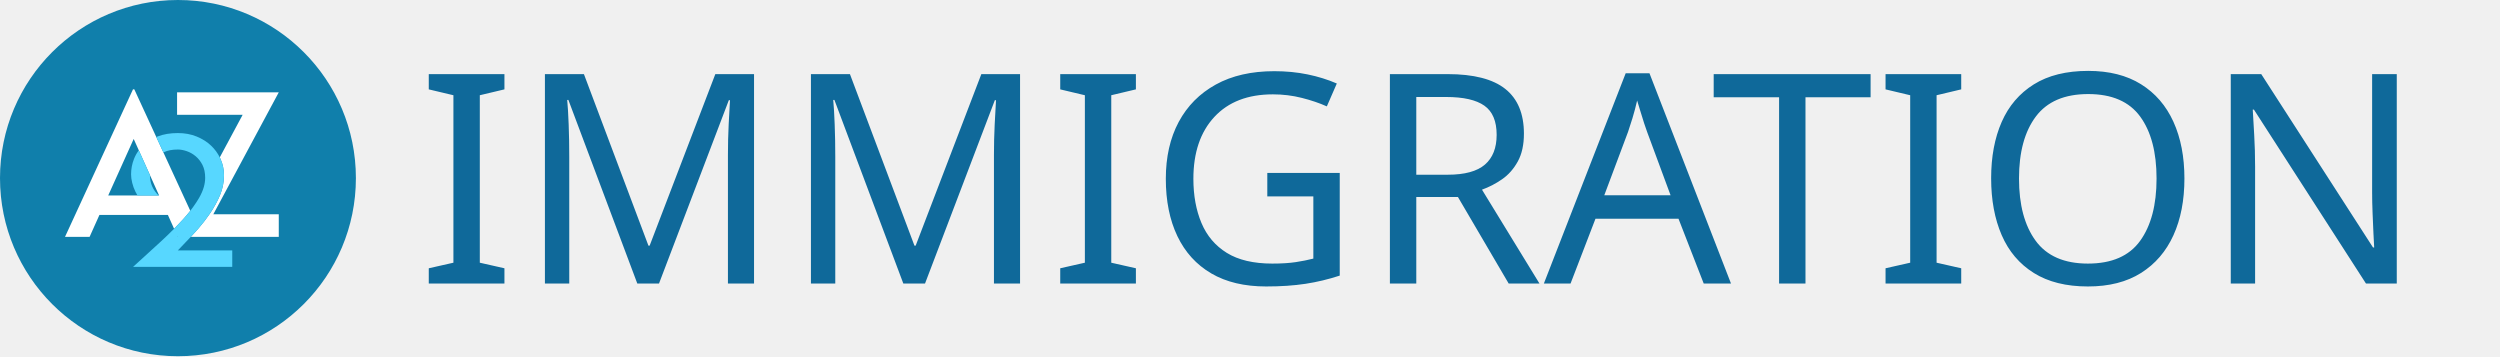
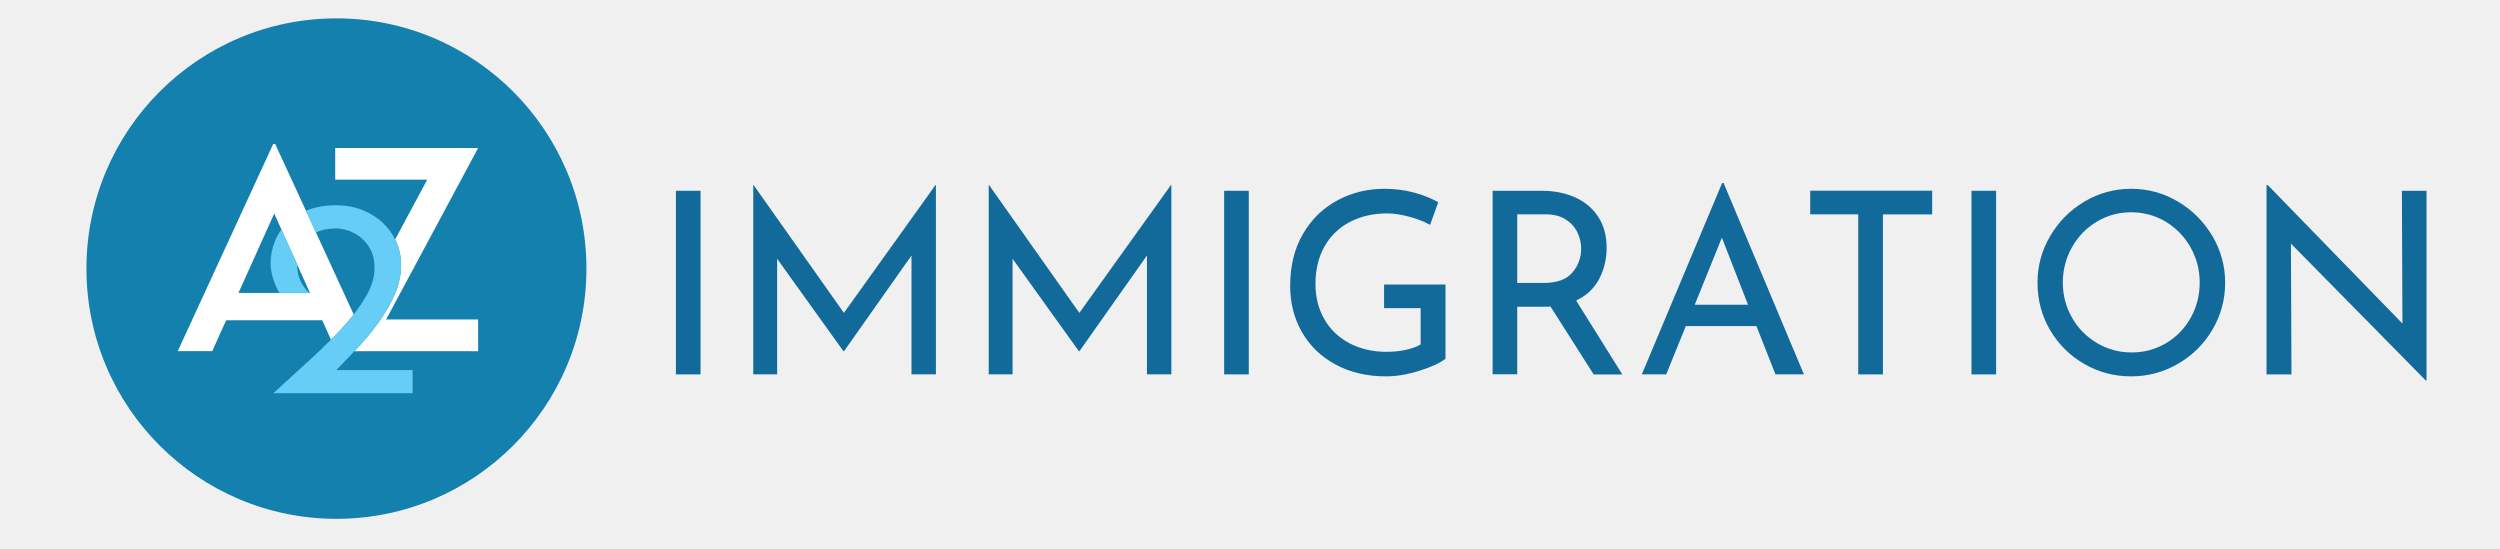
- <svg xmlns="http://www.w3.org/2000/svg" id="Layer_2" data-name="Layer 2" viewBox="0 0 4432.45 631.56">
-   <defs>
-     <style>
-       .cls-1 {
-         fill: #fff;
-       }
- 
-       .cls-2 {
-         fill: #0f699a;
-         font-family: JosefinSans-Regular, 'Josefin Sans';
-         font-size: 520px;
-       }
- 
-       .cls-3 {
-         fill: #57d7ff;
-       }
- 
-       .cls-4 {
-         fill: #107fab;
-       }
-     </style>
-   </defs>
-   <g id="Layer_1-2" data-name="Layer 1">
-     <ellipse class="cls-4" cx="315.5" cy="315.78" rx="315.5" ry="315.78" />
+ <svg xmlns="http://www.w3.org/2000/svg" version="1.1" id="Layer_1" x="0px" y="0px" viewBox="0 0 3280 720" style="enable-background:new 0 0 3280 720;" xml:space="preserve">
+   <style type="text/css">
+ 	.st0{fill:#1380AD;}
+ 	.st1{fill:#FFFFFF;}
+ 	.st2{fill:#65CDF6;}
+ 	.st3{fill:#126A9B;}
+ </style>
+   <ellipse class="st0" cx="441.4" cy="352.4" rx="328" ry="328.3" />
+   <g>
    <g>
-       <path class="cls-1" d="m289.72,270.33l-12.64-27.43-38.93-84.48h-2.38l-120.53,261.58h43.57l17.49-38.96h121.33l11.04,24.58c5.57-5.64,10.84-11.19,15.82-16.66,4.66-5.13,8.96-10.21,12.89-15.22l-47.65-103.4Zm-97.84,76.2l45.16-100.18,9.04,20.11,19.68,43.81,16.29,36.26h-90.16Z" />
+       <path class="st1" d="M414.6,305.1l-13.1-28.5L361,188.8h-2.5L233.2,460.7h45.3l18.2-40.5h126.1l11.5,25.6    c5.8-5.9,11.3-11.6,16.4-17.3c4.8-5.3,9.3-10.6,13.4-15.8L414.6,305.1z M312.9,384.3l46.9-104.1l9.4,20.9l20.5,45.5l16.9,37.7    H312.9z" />
+     </g>
+     <g>
+       <path class="st1" d="M440.4,459.5l-0.7,1.2h1.2L440.4,459.5z" />
+       <path class="st1" d="M506.6,419.1h120.7v41.7H465c2.7-2.9,5.4-5.8,8-8.7c2.1-2.3,4.1-4.6,6.1-6.9c7.7-8.9,14.7-17.9,20.9-27    c7.8-11.5,14.2-23,19-34.7c4.8-11.6,7.2-23.7,7.2-36.2c0-10.5-2.1-20.4-6.2-29.8c-0.5-1.1-1-2.2-1.6-3.3l42.1-78.5H439.8v-41.5    h187.5L506.6,419.1z" />
+     </g>
+     <g>
      <g>
-         <path class="cls-1" d="m314.59,418.81l-.64,1.19h1.17l-.53-1.19Z" />
-         <path class="cls-1" d="m378.19,379.93h116.08v40.07h-156.05c2.59-2.78,5.15-5.55,7.69-8.32,2.01-2.2,3.98-4.4,5.9-6.62,7.41-8.56,14.11-17.22,20.1-26.01,7.54-11.05,13.63-22.17,18.26-33.35,4.63-11.17,6.95-22.77,6.95-34.79,0-10.09-1.99-19.64-5.96-28.66-.48-1.08-.98-2.15-1.5-3.2l40.53-75.47h-116.24v-39.91h180.32l-116.08,216.26Z" />
-       </g>
-       <g>
-         <path class="cls-3" d="m269.71,330.2c-2.51-5.83-3.83-12.47-3.96-19.92l-19.68-43.81c-3.4,4.57-6.17,9.53-8.32,14.88-3.58,8.89-5.36,18.14-5.36,27.76,0,4.57.66,9.55,1.98,14.96,1.32,5.41,3.24,10.69,5.76,15.87,1.1,2.27,2.31,4.47,3.62,6.6h37.4c-5-4.79-8.82-10.24-11.45-16.34Zm44.88,88.61l-.64,1.19h1.17l-.53-1.19Z" />
-         <path class="cls-3" d="m315.35,443.93c7.84-8.01,15.46-15.99,22.86-23.94,2.59-2.78,5.15-5.55,7.69-8.32,2.01-2.2,3.98-4.4,5.9-6.62,7.41-8.56,14.11-17.22,20.1-26.01,7.54-11.05,13.63-22.17,18.26-33.35,4.63-11.17,6.95-22.77,6.95-34.79,0-10.09-1.99-19.64-5.96-28.66-.48-1.08-.98-2.15-1.5-3.2-3.82-7.7-8.88-14.57-15.17-20.59-7.15-6.85-15.75-12.31-25.8-16.4-10.06-4.09-21.17-6.13-33.33-6.13-13.5,0-25.4,1.98-35.72,5.95-.86.33-1.71.67-2.55,1.02l12.64,27.43c.34-.18.68-.35,1.02-.52,6.35-3.12,14.55-4.69,24.61-4.69,4.76,0,9.98.96,15.67,2.89,5.69,1.92,10.98,4.93,15.88,9.01,4.9,4.09,8.93,9.25,12.1,15.5,3.17,6.25,4.76,13.82,4.76,22.71,0,5.4-.81,10.92-2.45,16.56h0c-1.78,6.17-4.54,12.48-8.27,18.95-3.13,5.42-6.71,10.91-10.75,16.46,0,0,0,0,0,0-1.57,2.16-3.21,4.33-4.93,6.52-3.93,5.02-8.23,10.1-12.89,15.22-4.97,5.47-10.25,11.02-15.82,16.66-7.77,7.86-16.12,15.89-25.06,24.08-15.35,14.06-31.22,28.54-47.62,43.44h175.81v-29.2h-96.44Zm-1.41-23.94l.64-1.19.53,1.19h-1.17Z" />
+         <path class="st2" d="M393.8,367.4c-2.6-6.1-4-13-4.1-20.7l-20.5-45.5c-3.5,4.8-6.4,9.9-8.6,15.5c-3.7,9.2-5.6,18.9-5.6,28.9     c0,4.8,0.7,9.9,2.1,15.6c1.4,5.6,3.4,11.1,6,16.5c1.1,2.4,2.4,4.6,3.8,6.9h38.9C400.5,379.4,396.5,373.7,393.8,367.4z      M440.4,459.5l-0.7,1.2h1.2L440.4,459.5z" />
+         <path class="st2" d="M441.2,485.6c8.1-8.3,16.1-16.6,23.8-24.9c2.7-2.9,5.4-5.8,8-8.7c2.1-2.3,4.1-4.6,6.1-6.9     c7.7-8.9,14.7-17.9,20.9-27c7.8-11.5,14.2-23,19-34.7c4.8-11.6,7.2-23.7,7.2-36.2c0-10.5-2.1-20.4-6.2-29.8     c-0.5-1.1-1-2.2-1.6-3.3c-4-8-9.2-15.1-15.8-21.4c-7.4-7.1-16.4-12.8-26.8-17c-10.5-4.2-22-6.4-34.7-6.4c-14,0-26.4,2.1-37.1,6.2     c-0.9,0.3-1.8,0.7-2.7,1.1l13.1,28.5c0.3-0.2,0.7-0.4,1.1-0.5c6.6-3.2,15.1-4.9,25.6-4.9c4.9,0,10.4,1,16.3,3     c5.9,2,11.4,5.1,16.5,9.4c5.1,4.2,9.3,9.6,12.6,16.1c3.3,6.5,4.9,14.4,4.9,23.6c0,5.6-0.8,11.3-2.5,17.2v0     c-1.8,6.4-4.7,13-8.6,19.7c-3.3,5.6-7,11.3-11.2,17.1c0,0,0,0,0,0c-1.6,2.2-3.3,4.5-5.1,6.8c-4.1,5.2-8.6,10.5-13.4,15.8     c-5.2,5.7-10.7,11.5-16.4,17.3c-8.1,8.2-16.8,16.5-26.1,25c-16,14.6-32.5,29.7-49.5,45.2h182.8v-30.4H441.2z M439.8,460.7     l0.7-1.2l0.6,1.2H439.8z" />
      </g>
    </g>
-     <text class="cls-2" transform="translate(739.41 502.69)">
-       <tspan x="0" y="0">IMMIGRATION</tspan>
-     </text>
+   </g>
+   <g>
+     <path class="st3" d="M919.1,250.3v240.9h-32.3V250.3H919.1z" />
+     <path class="st3" d="M1227.9,242.6v248.5h-32V335.2l-88.6,125.6h-0.7l-87-121.3v151.6h-31.3V242.6h0.3l118.6,167.9l120.3-167.9   H1227.9z" />
+     <path class="st3" d="M1536.8,242.6v248.5h-32V335.2l-88.6,125.6h-0.7l-87-121.3v151.6h-31.3V242.6h0.3l118.6,167.9l120.3-167.9   H1536.8z" />
+     <path class="st3" d="M1638.4,250.3v240.9h-32.3V250.3H1638.4z" />
+     <path class="st3" d="M1862.1,486.5c-15.7,4.9-30.2,7.3-43.5,7.3c-25.1,0-47.2-5.2-66.3-15.5c-19.1-10.3-33.8-24.5-44.1-42.5   s-15.5-38.2-15.5-60.6c0-26.2,5.5-48.9,16.7-68.1c11.1-19.2,26.1-33.9,45-44.1c18.9-10.2,39.5-15.3,62-15.3   c13.5,0,26.3,1.6,38.3,4.8c12,3.2,22.8,7.5,32.3,12.8l-10.7,29.7c-7.1-4-16-7.5-26.8-10.5c-10.8-3-20.5-4.5-29.2-4.5   c-18.7,0-35.1,3.8-49.5,11.3c-14.3,7.6-25.4,18.3-33.2,32.3c-7.8,14-11.7,30.3-11.7,49c0,17.3,3.9,32.8,11.7,46.3   c7.8,13.6,18.8,24,33,31.5c14.2,7.4,30.4,11.2,48.6,11.2c8.4,0,16.7-0.8,24.7-2.5c8-1.7,14.7-4,20-7.2v-47.6h-48v-31h80.6v97.3   C1889.3,476.3,1877.8,481.6,1862.1,486.5z" />
+     <path class="st3" d="M2090.8,491.1l-56.6-89c-1.8,0.2-4.4,0.3-8,0.3h-35.6v88.6h-32.3V250.3h64.3c16.4,0,31.1,2.9,44,8.7   c12.9,5.8,23,14.3,30.3,25.5c7.3,11.2,11,24.7,11,40.5c0,14.9-3.3,28.5-9.8,41c-6.6,12.4-16.6,21.9-30.2,28.3l60.6,97H2090.8z    M2063,357.5c7.7-9.1,11.5-19.5,11.5-31.3c0-7.1-1.6-14.1-4.8-21c-3.2-6.9-8.3-12.6-15.3-17.2c-7-4.5-15.8-6.8-26.5-6.8h-37.3v90   h35C2042.9,371.2,2055.4,366.6,2063,357.5z" />
+     <path class="st3" d="M2304.4,427.8h-92.6l-25.7,63.3h-32l105.3-250.9h2l105.3,250.9h-37.3L2304.4,427.8z M2293.4,399.8l-34.3-88   l-35.6,88H2293.4z" />
+     <path class="st3" d="M2535,250.3v31h-64.6v209.9H2438V281.2h-63v-31H2535z" />
+     <path class="st3" d="M2618.9,250.3v240.9h-32.3V250.3H2618.9z" />
+     <path class="st3" d="M2689.9,309.6c11.1-18.9,26-33.9,44.8-45.1c18.8-11.2,39.3-16.8,61.5-16.8c22,0,42.4,5.6,61.3,16.8   c18.9,11.2,33.9,26.3,45.1,45.1c11.2,18.9,16.8,39.3,16.8,61.3c0,22.2-5.6,42.8-16.7,61.6c-11.1,18.9-26.2,33.8-45.1,44.8   c-19,11-39.5,16.5-61.5,16.5c-22.2,0-42.8-5.4-61.6-16.3c-18.9-10.9-33.8-25.7-44.8-44.5c-11-18.8-16.5-39.5-16.5-62.1   C2673.2,348.9,2678.8,328.4,2689.9,309.6z M2718.5,416.8c8,14,18.9,25.1,32.8,33.3c13.9,8.2,29,12.3,45.5,12.3   c16.4,0,31.5-4.1,45.1-12.2c13.7-8.1,24.4-19.2,32.3-33.3c7.9-14.1,11.8-29.5,11.8-46.1c0-16.7-4-32.1-12-46.3   c-8-14.2-18.9-25.4-32.7-33.7c-13.8-8.2-28.9-12.3-45.3-12.3c-16.4,0-31.5,4.2-45.3,12.5c-13.8,8.3-24.6,19.6-32.5,33.8   c-7.9,14.2-11.8,29.7-11.8,46.3C2706.5,387.6,2710.5,402.8,2718.5,416.8z" />
+     <path class="st3" d="M3183.6,250.3v248.9h-1l-176.9-179.6l0.7,171.6h-32.7V242.9h1.7L3152,424.5l-0.7-174.2H3183.6z" />
  </g>
</svg>
